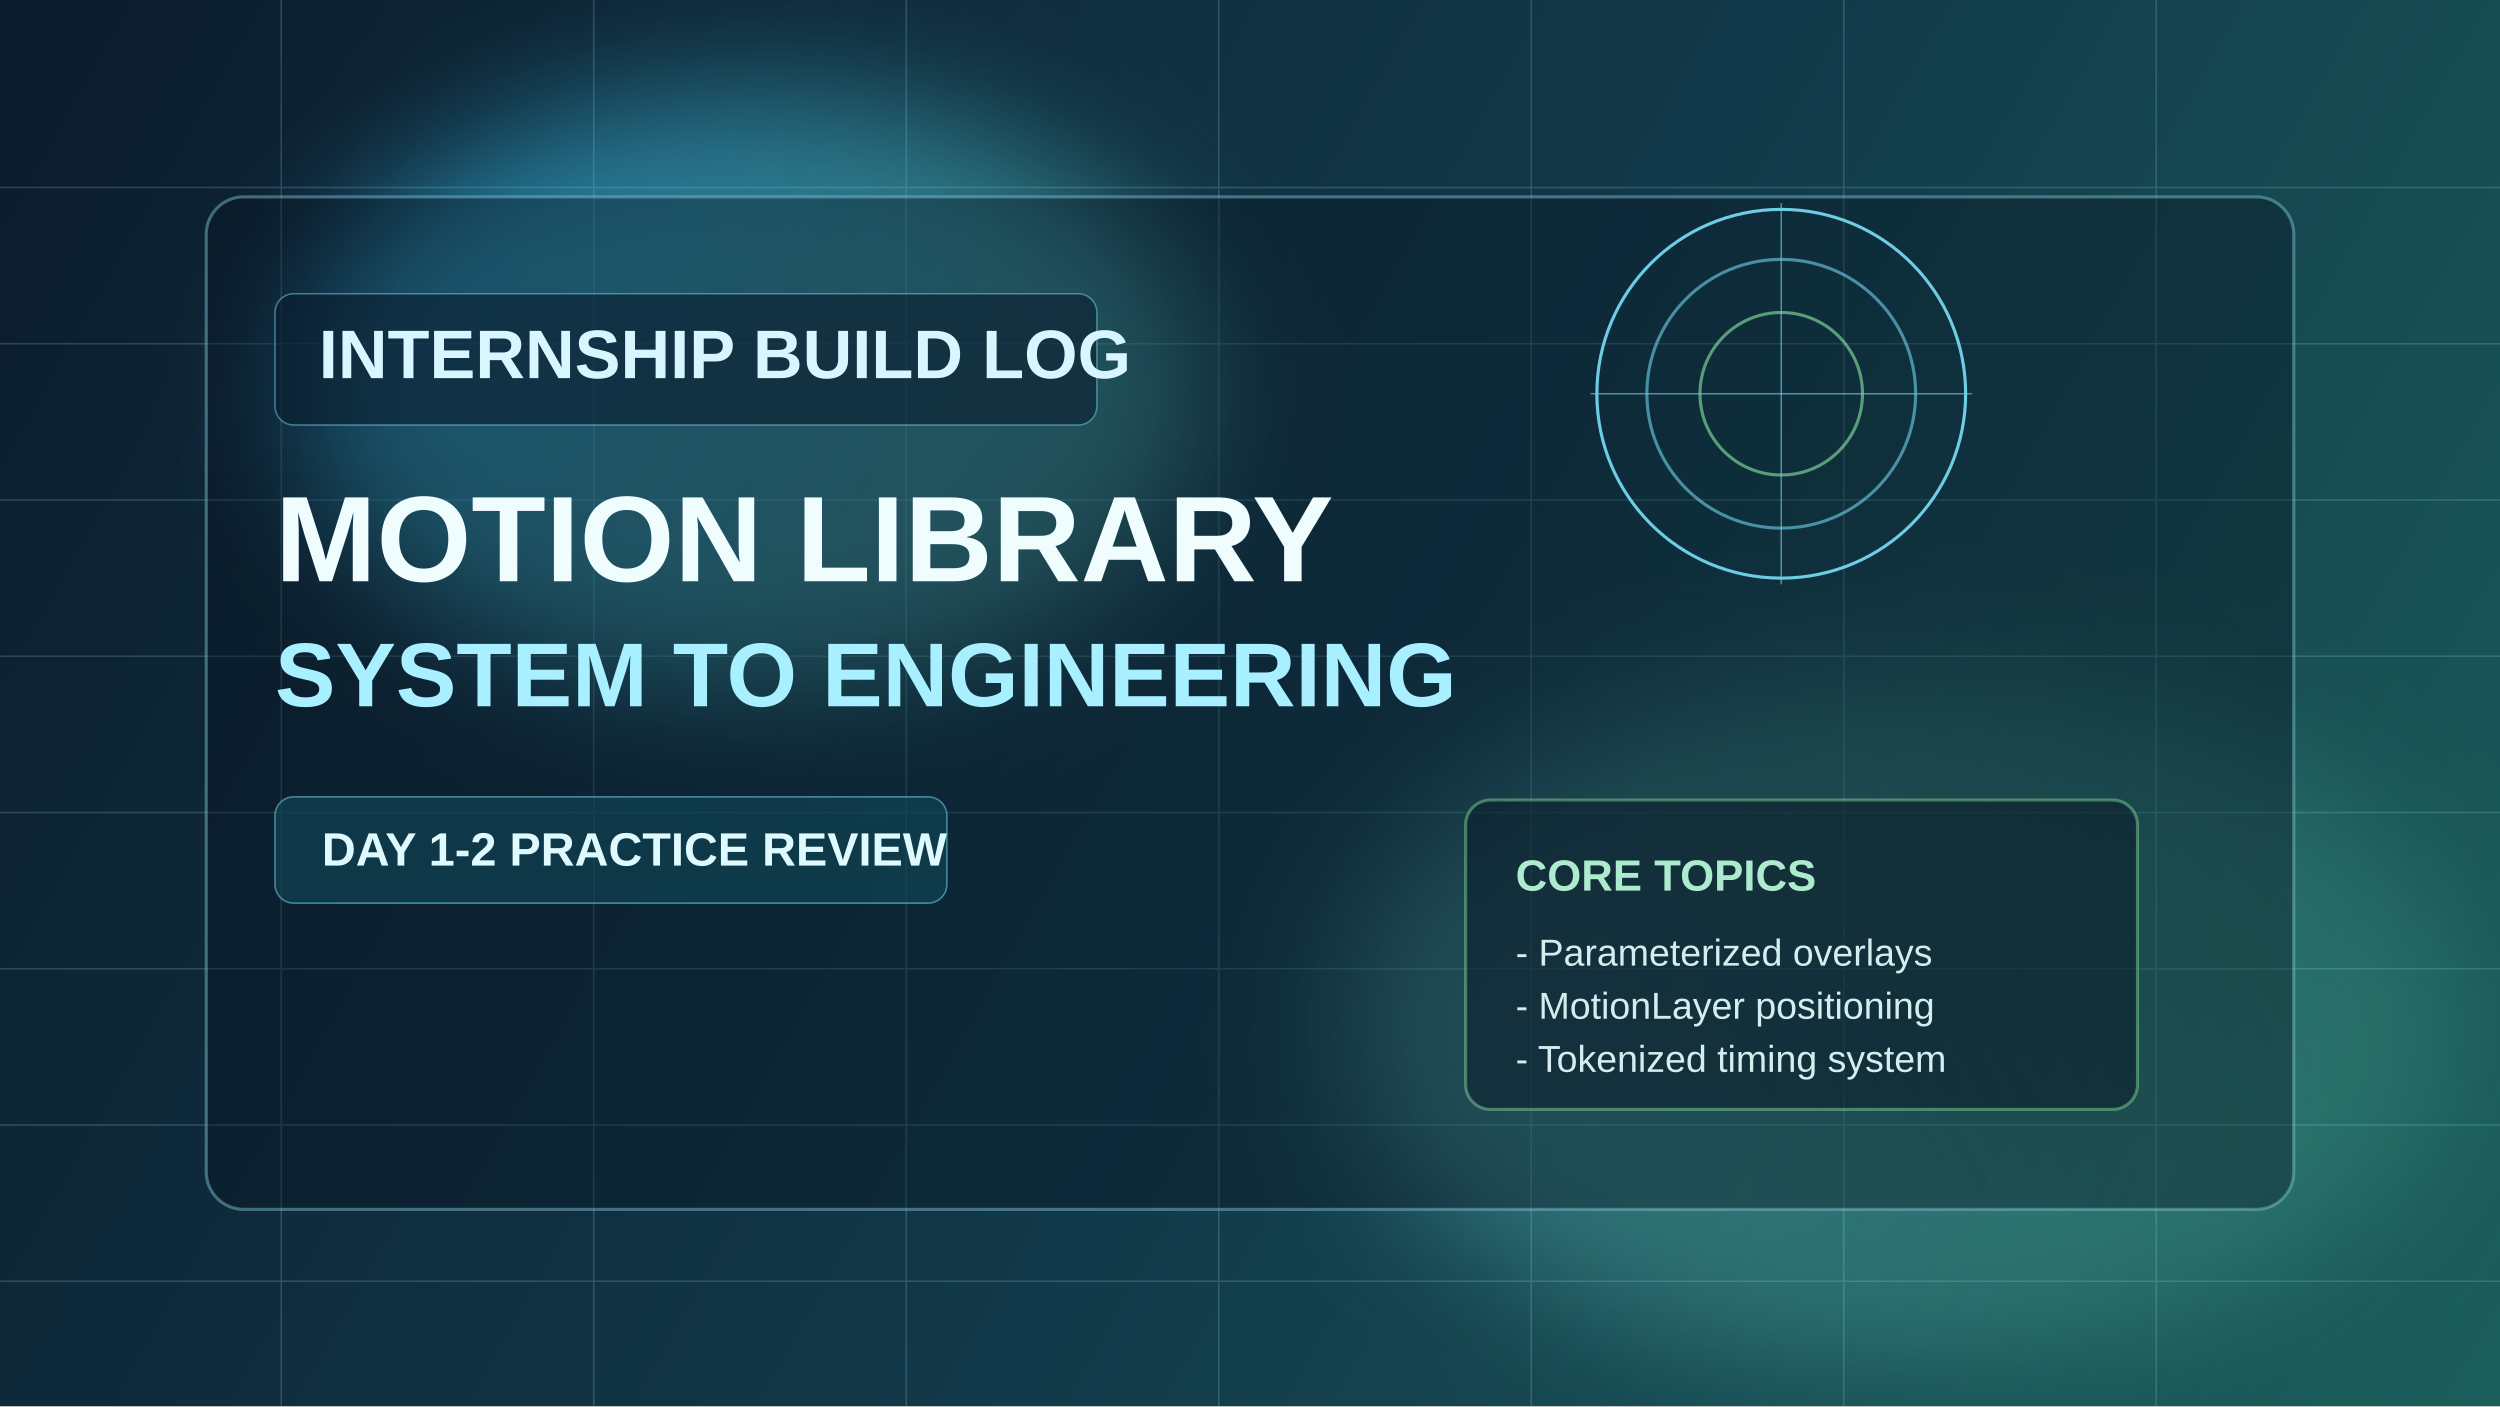
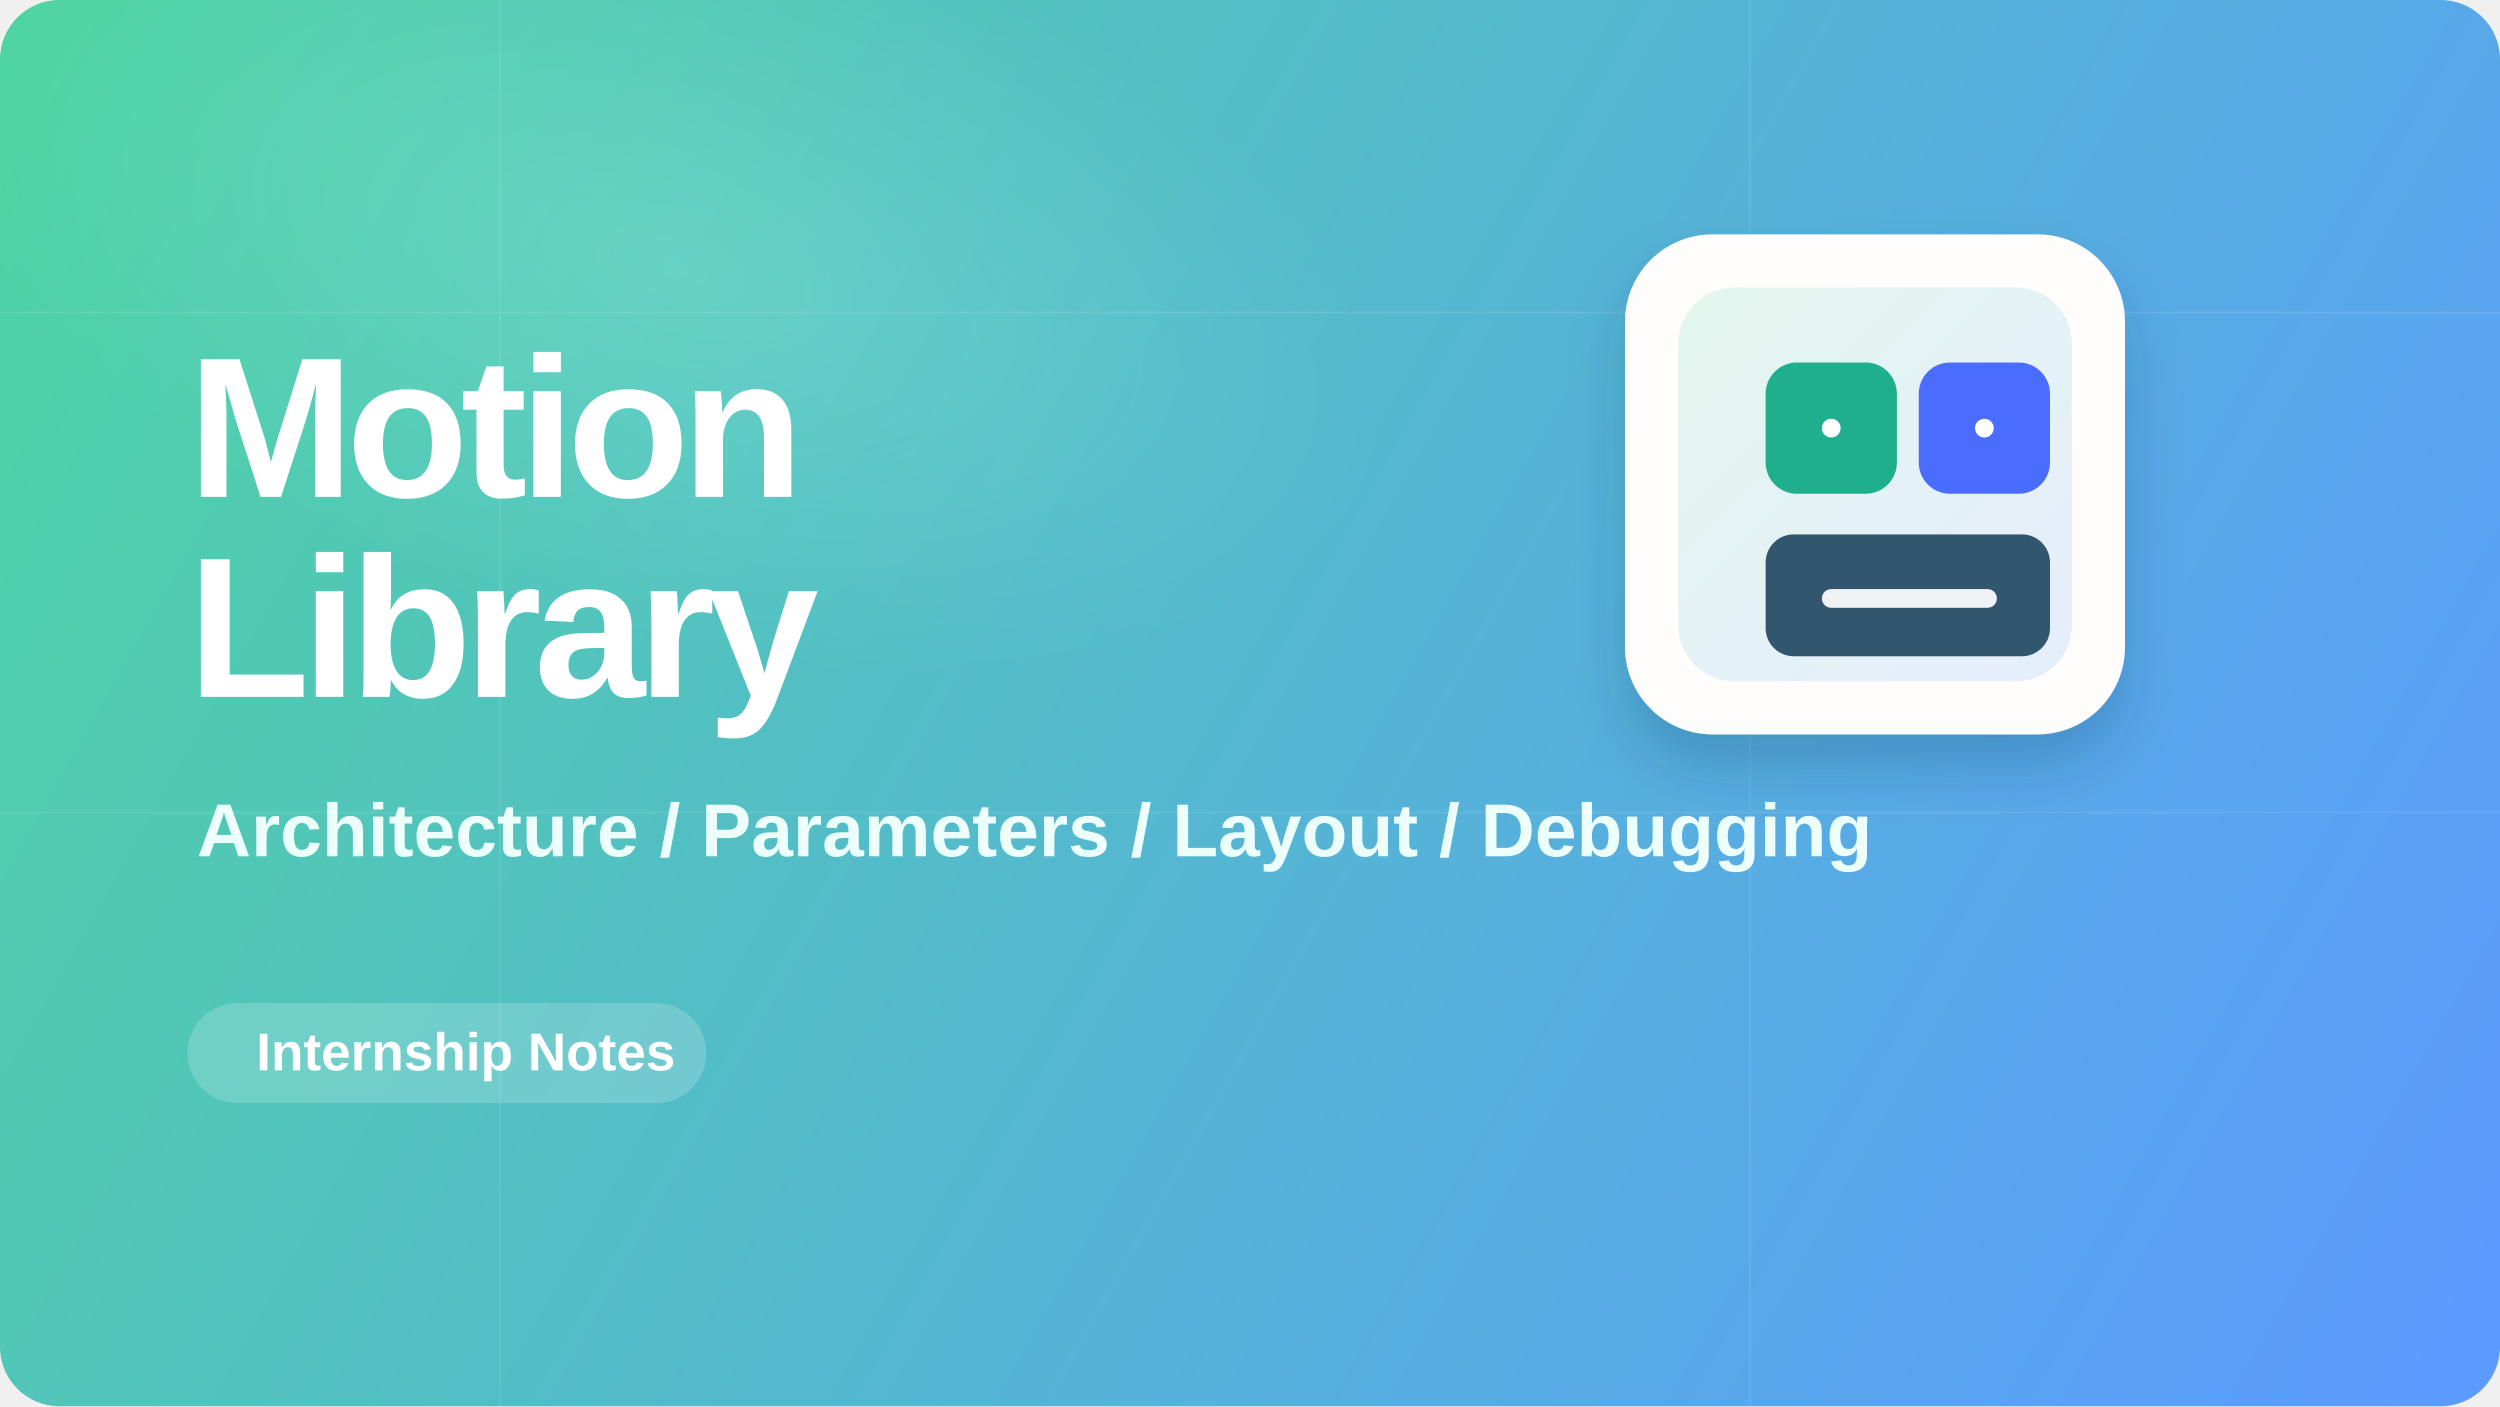
<svg xmlns="http://www.w3.org/2000/svg" width="1600" height="900" viewBox="0 0 1600 900" fill="none">
  <defs>
-     <linearGradient id="bg" x1="0" y1="0" x2="1600" y2="900" gradientUnits="userSpaceOnUse">
-       <stop stop-color="#0B1B2B" />
-       <stop offset="0.55" stop-color="#123A4A" />
-       <stop offset="1" stop-color="#1B5E5A" />
+     <linearGradient id="bg" x1="40" y1="20" x2="1560" y2="880" gradientUnits="userSpaceOnUse">
+       <stop stop-color="#4ED3A3" />
+       <stop offset="1" stop-color="#5B9BFF" />
    </linearGradient>
-     <linearGradient id="accentA" x1="210" y1="120" x2="1010" y2="720" gradientUnits="userSpaceOnUse">
-       <stop stop-color="#32C5FF" stop-opacity="0.55" />
-       <stop offset="1" stop-color="#9BFFB1" stop-opacity="0.25" />
+     <linearGradient id="bg-inner-motionBot" x1="1074" y1="184" x2="1326" y2="436" gradientUnits="userSpaceOnUse">
+       <stop stop-color="#4ED3A3" />
+       <stop offset="1" stop-color="#5B9BFF" />
    </linearGradient>
-     <linearGradient id="accentB" x1="410" y1="760" x2="1390" y2="180" gradientUnits="userSpaceOnUse">
-       <stop stop-color="#7CE7FF" stop-opacity="0.38" />
-       <stop offset="1" stop-color="#7BFFC8" stop-opacity="0.12" />
-     </linearGradient>
-     <filter id="blurA" x="-120" y="-120" width="1840" height="1140" filterUnits="userSpaceOnUse" color-interpolation-filters="sRGB">
-       <feGaussianBlur stdDeviation="42" />
+     <radialGradient id="glow" cx="0" cy="0" r="1" gradientUnits="userSpaceOnUse" gradientTransform="translate(430 170) rotate(15) scale(470 240)">
+       <stop stop-color="#B4FFF1" stop-opacity="0.22" />
+       <stop offset="1" stop-color="#B4FFF1" stop-opacity="0" />
+     </radialGradient>
+     <filter id="shadow-motionBot" x="0" y="0" width="1600" height="900" filterUnits="userSpaceOnUse" color-interpolation-filters="sRGB">
+       <feDropShadow dx="0" dy="20" stdDeviation="18" flood-color="#173B54" flood-opacity="0.22" />
    </filter>
  </defs>
-   <rect width="1600" height="900" fill="url(#bg)" />
-   <g opacity="0.24">
-     <path d="M0 120H1600" stroke="#84C8D9" stroke-width="1" />
-     <path d="M0 220H1600" stroke="#84C8D9" stroke-width="1" />
-     <path d="M0 320H1600" stroke="#84C8D9" stroke-width="1" />
-     <path d="M0 420H1600" stroke="#84C8D9" stroke-width="1" />
-     <path d="M0 520H1600" stroke="#84C8D9" stroke-width="1" />
-     <path d="M0 620H1600" stroke="#84C8D9" stroke-width="1" />
-     <path d="M0 720H1600" stroke="#84C8D9" stroke-width="1" />
-     <path d="M0 820H1600" stroke="#84C8D9" stroke-width="1" />
-     <path d="M180 0V900" stroke="#84C8D9" stroke-width="1" />
-     <path d="M380 0V900" stroke="#84C8D9" stroke-width="1" />
-     <path d="M580 0V900" stroke="#84C8D9" stroke-width="1" />
-     <path d="M780 0V900" stroke="#84C8D9" stroke-width="1" />
-     <path d="M980 0V900" stroke="#84C8D9" stroke-width="1" />
-     <path d="M1180 0V900" stroke="#84C8D9" stroke-width="1" />
-     <path d="M1380 0V900" stroke="#84C8D9" stroke-width="1" />
+   <rect width="1600" height="900" rx="38" fill="url(#bg)" />
+   <rect width="1600" height="900" rx="38" fill="url(#glow)" />
+   <g opacity="0.10" stroke="#FFFFFF">
+     <path d="M0 200H1600" />
+     <path d="M0 520H1600" />
+     <path d="M320 0V900" />
+     <path d="M1120 0V900" />
  </g>
-   <g filter="url(#blurA)">
-     <ellipse cx="480" cy="250" rx="290" ry="190" fill="url(#accentA)" />
-     <ellipse cx="1220" cy="650" rx="360" ry="220" fill="url(#accentB)" />
+   <text x="120" y="318" fill="#FFFFFF" font-size="128" font-family="Arial, Helvetica, sans-serif" font-weight="800" letter-spacing="-5">Motion</text>
+   <text x="120" y="446" fill="#FFFFFF" font-size="128" font-family="Arial, Helvetica, sans-serif" font-weight="800" letter-spacing="-5">Library</text>
+   <text x="126" y="548" fill="#ECFFFB" font-size="48" font-family="Arial, Helvetica, sans-serif" font-weight="600" textLength="790" lengthAdjust="spacingAndGlyphs">Architecture / Parameters / Layout / Debugging</text>
+   <rect x="120" y="642" width="332" height="64" rx="32" fill="rgba(255,255,255,0.18)" />
+   <text x="164" y="685" fill="#FFFFFF" font-size="34" font-family="Arial, Helvetica, sans-serif" font-weight="700">Internship Notes</text>
+   <g filter="url(#shadow-motionBot)">
+     <rect x="1040" y="150" width="320" height="320" rx="56" fill="#FFFDFC" />
  </g>
-   <rect x="132" y="126" width="1336" height="648" rx="24" fill="rgba(8,16,28,0.36)" stroke="rgba(132,200,217,0.45)" stroke-width="2" />
-   <rect x="176" y="188" width="526" height="84" rx="12" fill="rgba(10,27,43,0.58)" stroke="rgba(124,231,255,0.45)" />
-   <text x="204" y="242" fill="#D8F6FF" font-size="44" font-family="Arial, Helvetica, sans-serif" font-weight="700">INTERNSHIP BUILD LOG</text>
-   <text x="176" y="372" fill="#F0FDFF" font-size="78" font-family="Arial, Helvetica, sans-serif" font-weight="800">MOTION LIBRARY</text>
-   <text x="176" y="452" fill="#A8EFFF" font-size="58" font-family="Arial, Helvetica, sans-serif" font-weight="700">SYSTEM TO ENGINEERING</text>
-   <rect x="176" y="510" width="430" height="68" rx="12" fill="rgba(17,70,85,0.64)" stroke="rgba(124,231,255,0.5)" />
-   <text x="206" y="554" fill="#DFFAFF" font-size="30" font-family="Arial, Helvetica, sans-serif" font-weight="700">DAY 1-2 PRACTICE REVIEW</text>
-   <g opacity="0.86">
-     <circle cx="1140" cy="252" r="118" fill="none" stroke="#7CE7FF" stroke-width="2" />
-     <circle cx="1140" cy="252" r="86" fill="none" stroke="#7CE7FF" stroke-opacity="0.62" stroke-width="2" />
-     <circle cx="1140" cy="252" r="52" fill="none" stroke="#9BFFB1" stroke-opacity="0.62" stroke-width="2" />
-     <path d="M1018 252H1262" stroke="#7CE7FF" stroke-opacity="0.62" />
-     <path d="M1140 130V374" stroke="#7CE7FF" stroke-opacity="0.62" />
-   </g>
-   <g opacity="0.9">
-     <rect x="938" y="512" width="430" height="198" rx="16" fill="rgba(7,24,38,0.58)" stroke="rgba(155,255,177,0.42)" stroke-width="2" />
-     <text x="970" y="570" fill="#BDFCDC" font-size="28" font-family="Arial, Helvetica, sans-serif" font-weight="700">CORE TOPICS</text>
-     <text x="970" y="618" fill="#E9FFFF" font-size="24" font-family="Arial, Helvetica, sans-serif">- Parameterized overlays</text>
-     <text x="970" y="652" fill="#E9FFFF" font-size="24" font-family="Arial, Helvetica, sans-serif">- MotionLayer positioning</text>
-     <text x="970" y="686" fill="#E9FFFF" font-size="24" font-family="Arial, Helvetica, sans-serif">- Tokenized timing system</text>
-   </g>
+   <rect x="1074" y="184" width="252" height="252" rx="36" fill="url(#bg-inner-motionBot)" opacity="0.16" />
+   <rect x="1130" y="232" width="84" height="84" rx="20" fill="#1FAF8D" />
+   <rect x="1228" y="232" width="84" height="84" rx="20" fill="#4B6DFF" />
+   <rect x="1130" y="342" width="182" height="78" rx="18" fill="#163D58" opacity="0.86" />
+   <rect x="1166" y="268" width="12" height="12" rx="6" fill="#FFFFFF" />
+   <rect x="1264" y="268" width="12" height="12" rx="6" fill="#FFFFFF" />
+   <rect x="1166" y="377" width="112" height="12" rx="6" fill="#FFFFFF" opacity="0.92" />
</svg>
